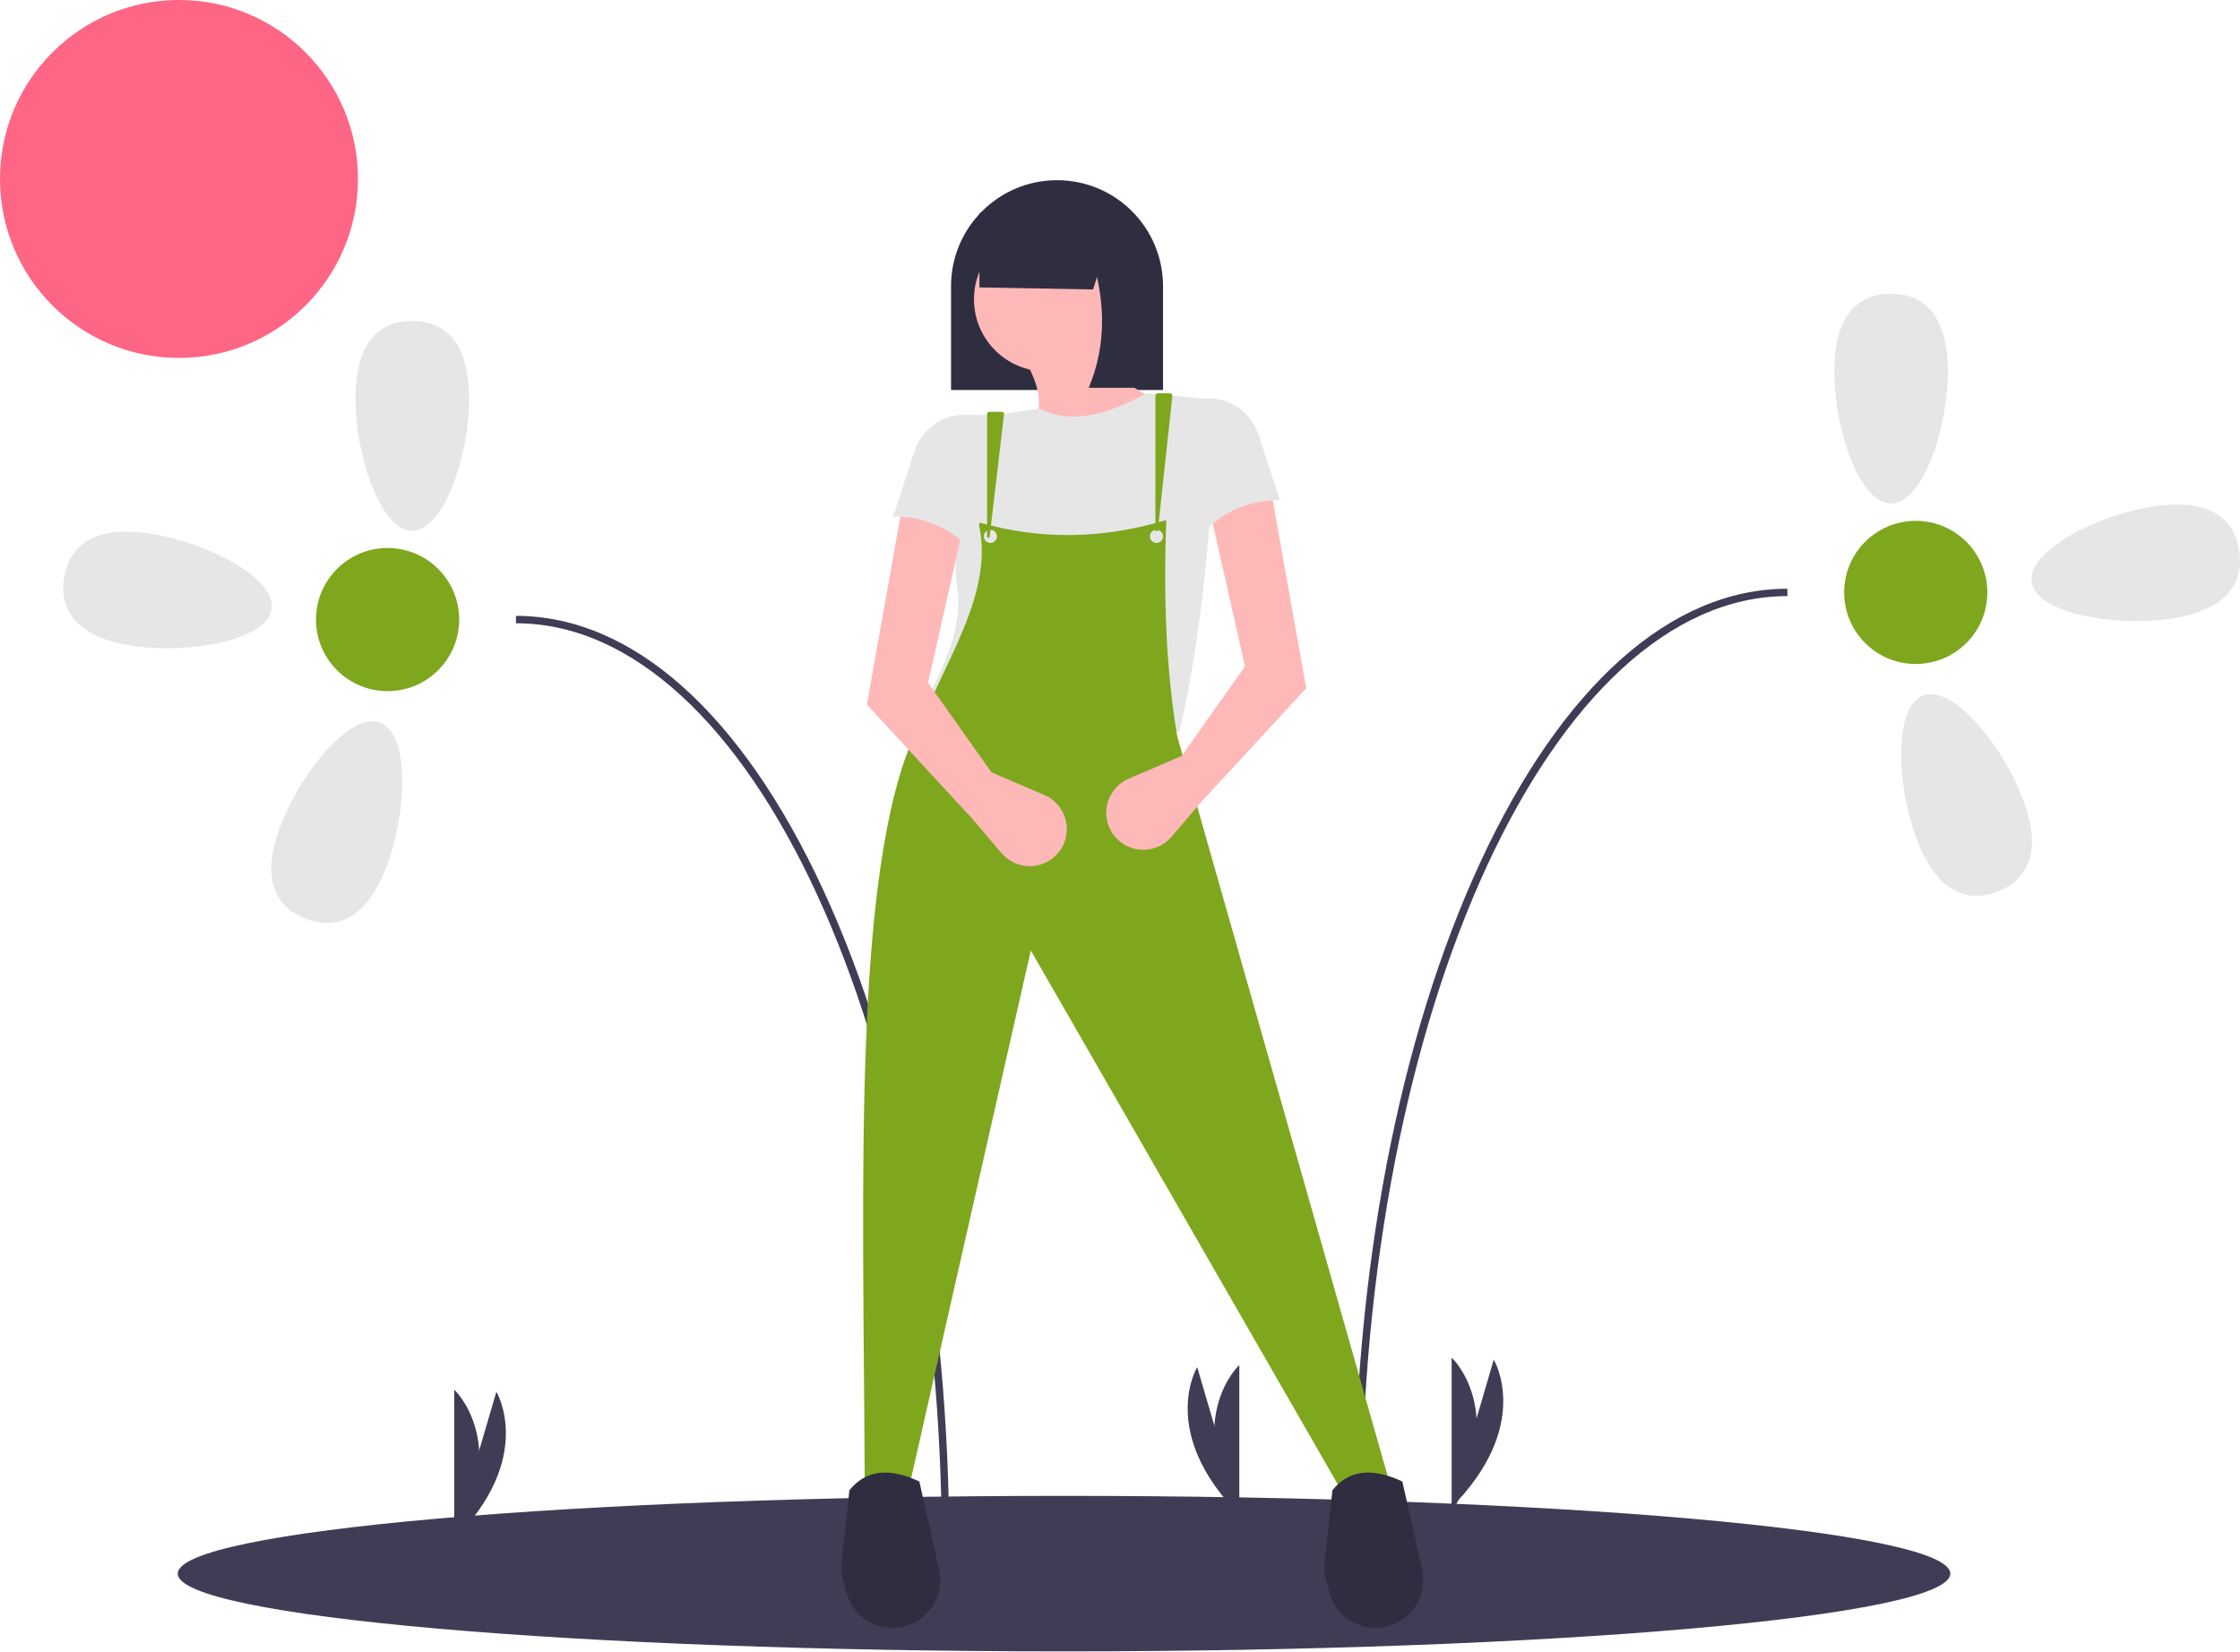
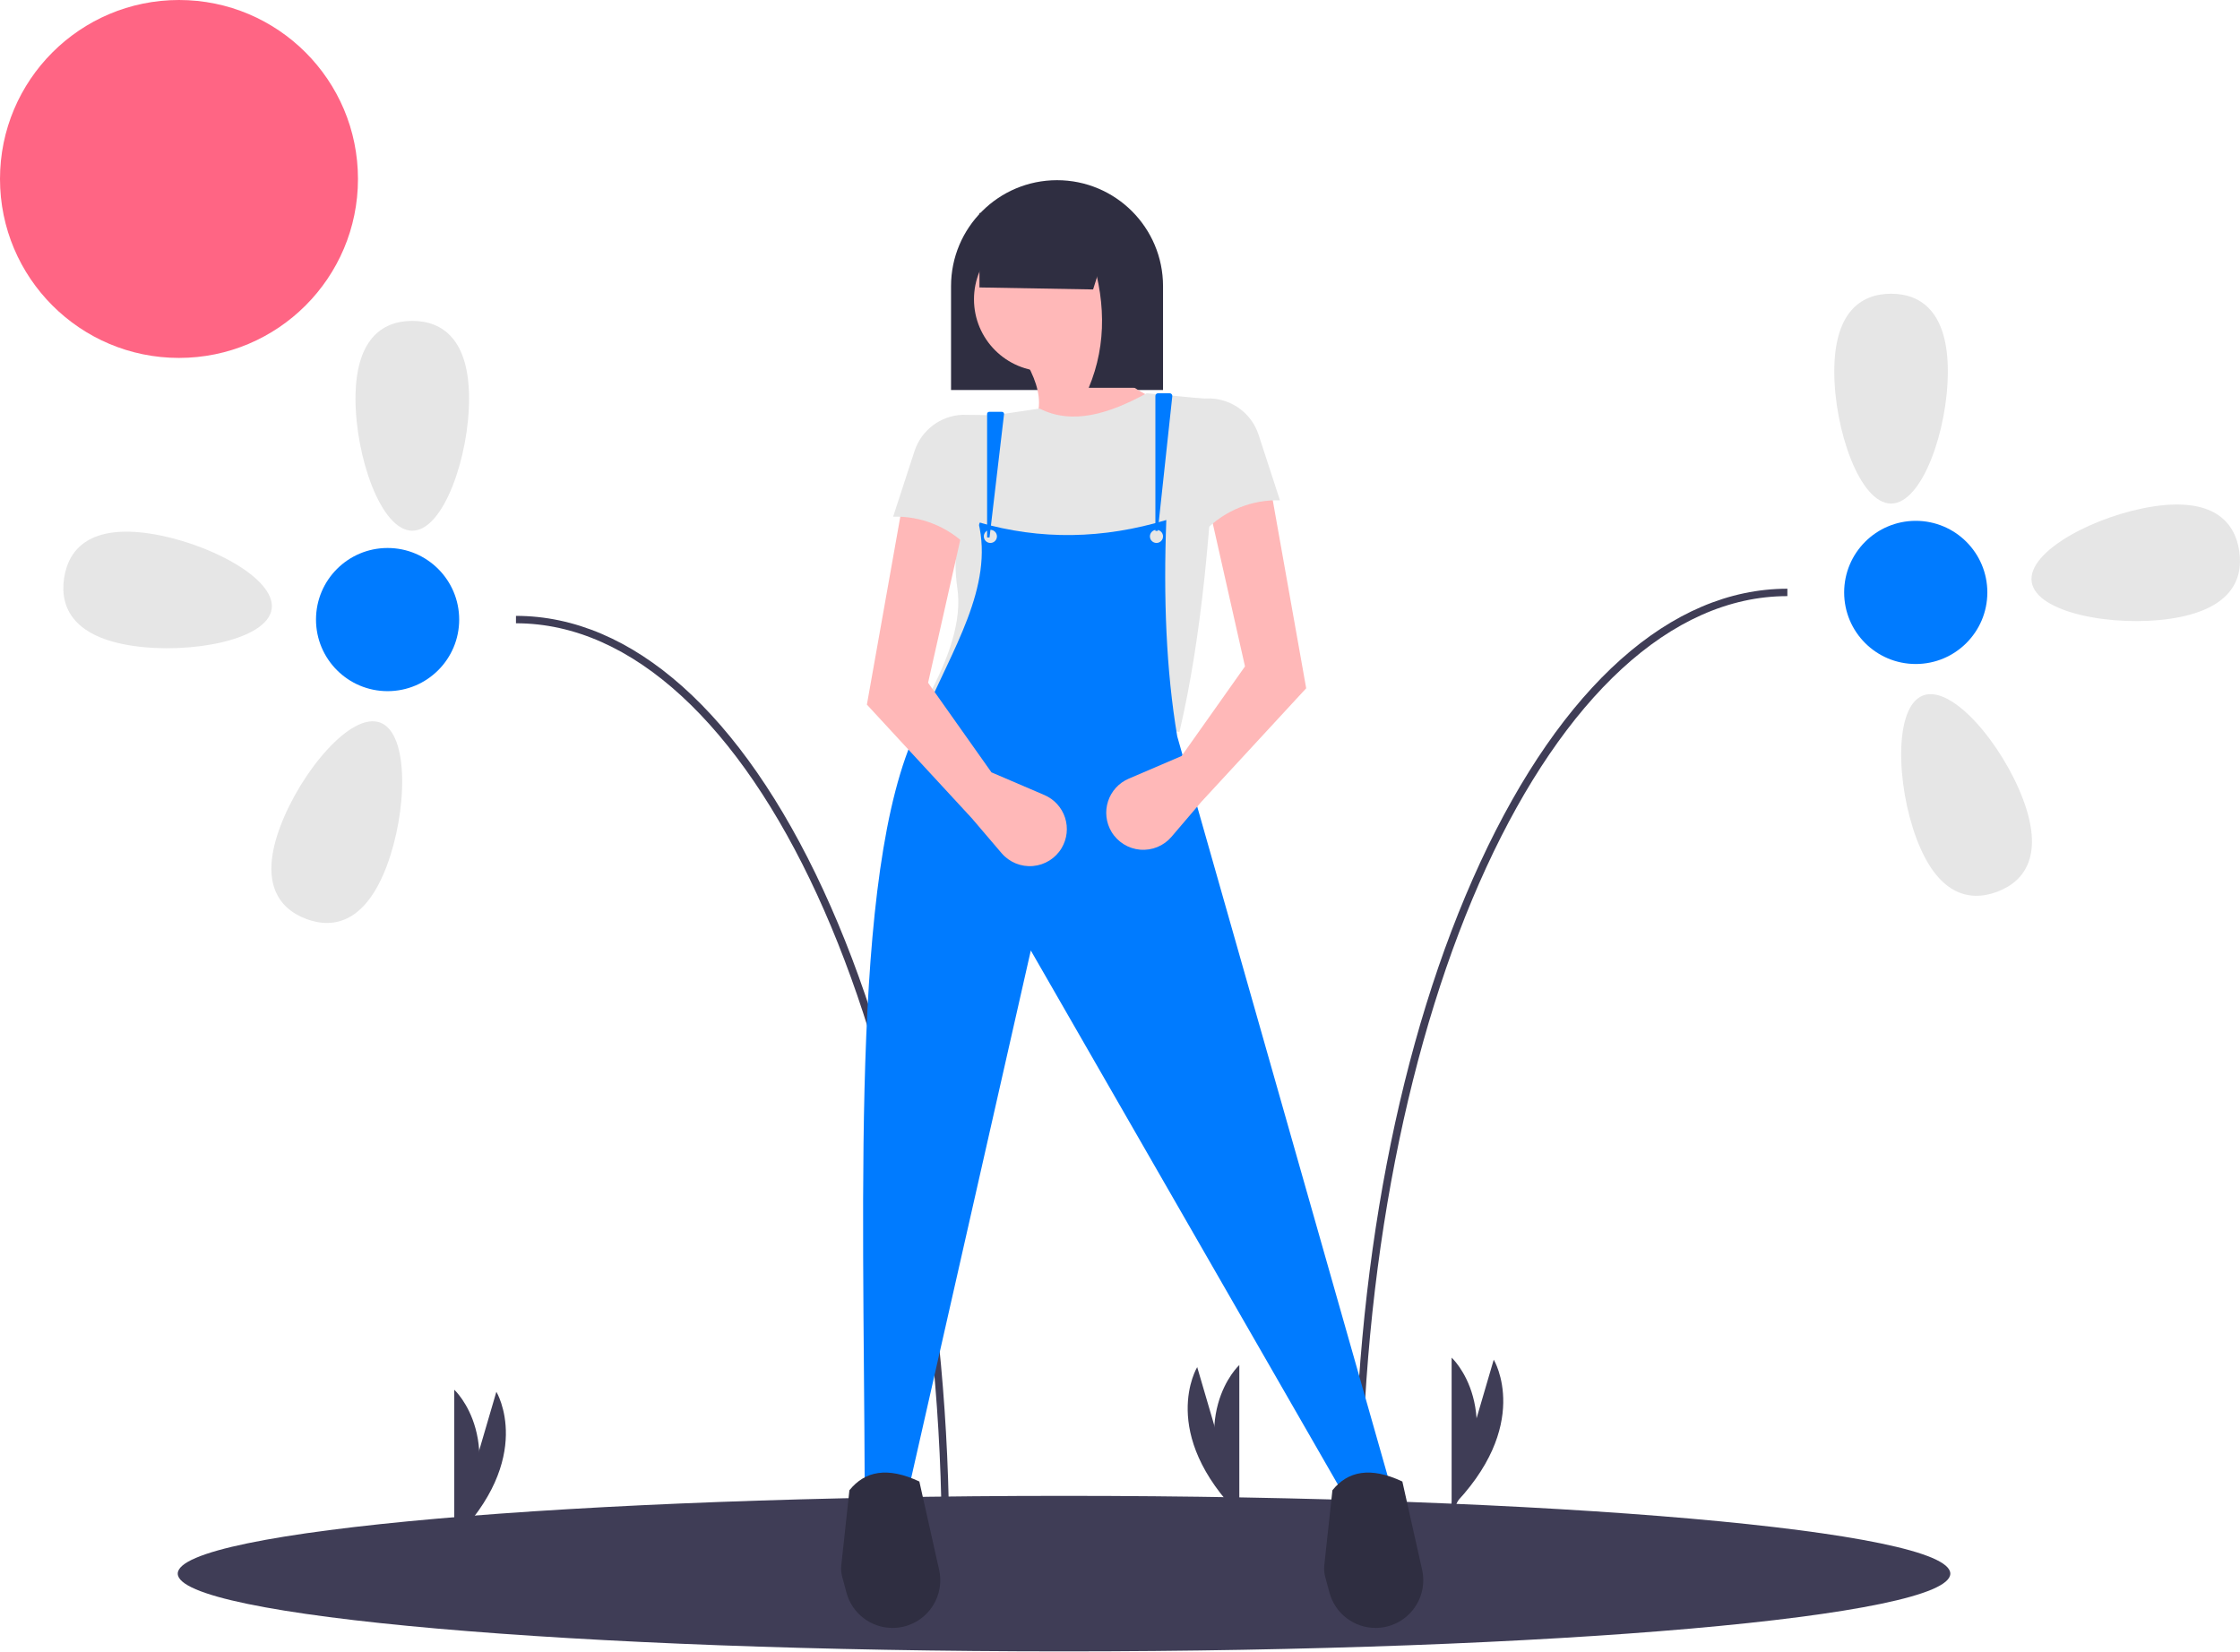
<svg xmlns="http://www.w3.org/2000/svg" id="a31549b3-35b0-456f-b94a-9d2cacde86e9" data-name="Layer 1" width="907.342" height="669" viewBox="0 0 907.342 669">
  <circle cx="72.5" cy="72.5" r="72.5" fill="#ff6584" />
  <ellipse cx="431" cy="637.5" rx="359" ry="31.5" fill="#3f3d56" />
  <path d="M697.829,731.5h-3c0-100.728,18.138-195.396,51.073-266.565C779.007,393.397,823.196,354,870.329,354v3C775.212,357,697.829,525,697.829,731.5Z" transform="translate(-146.329 -115.5)" fill="#3f3d56" />
  <path d="M935.329,266c0,23.472-10.297,53.5-23,53.5s-23-30.028-23-53.5,10.297-31.5,23-31.5S935.329,242.528,935.329,266Z" transform="translate(-146.329 -115.5)" fill="#e6e6e6" />
  <path d="M1025.594,366.131c-23.217,3.454-54.433-2.312-56.302-14.877s26.316-27.169,49.533-30.623,32.672,5.55,34.542,18.114S1048.81,362.677,1025.594,366.131Z" transform="translate(-146.329 -115.5)" fill="#e6e6e6" />
  <path d="M922.707,455.424c-8.302-21.955-9.292-53.684,2.589-58.177s32.134,19.951,40.437,41.906,1.51,33.106-10.371,37.599S931.009,477.379,922.707,455.424Z" transform="translate(-146.329 -115.5)" fill="#e6e6e6" />
-   <circle cx="776" cy="240" r="29" fill="#7ea71e" />
+   <circle cx="776" cy="240" r="29" fill="#007bff" />
  <path d="M530.829,742.5h-3c0-206.5-77.383-374.5-172.5-374.5v-3c47.133,0,91.322,39.397,124.427,110.935C512.691,547.104,530.829,641.772,530.829,742.5Z" transform="translate(-146.329 -115.5)" fill="#3f3d56" />
  <path d="M290.329,277c0,23.472,10.297,53.5,23,53.5s23-30.028,23-53.5-10.297-31.5-23-31.5S290.329,253.528,290.329,277Z" transform="translate(-146.329 -115.5)" fill="#e6e6e6" />
  <path d="M200.064,377.131c23.217,3.454,54.433-2.312,56.302-14.877s-26.316-27.169-49.533-30.623-32.672,5.55-34.542,18.114S176.847,373.677,200.064,377.131Z" transform="translate(-146.329 -115.5)" fill="#e6e6e6" />
  <path d="M302.951,466.424c8.302-21.955,9.292-53.684-2.589-58.177s-32.134,19.951-40.437,41.906-1.51,33.106,10.371,37.599S294.649,488.379,302.951,466.424Z" transform="translate(-146.329 -115.5)" fill="#e6e6e6" />
-   <circle cx="157" cy="251" r="29" fill="#7ea71e" />
+   <circle cx="157" cy="251" r="29" fill="#007bff" />
  <path d="M330.329,736.5v-58s23,21,0,63" transform="translate(-146.329 -115.5)" fill="#3f3d56" />
  <path d="M331.088,734.996l16.299-55.663s16.172,26.617-17.704,60.461" transform="translate(-146.329 -115.5)" fill="#3f3d56" />
  <path d="M734.329,723.5v-58s23,21,0,63" transform="translate(-146.329 -115.5)" fill="#3f3d56" />
  <path d="M735.088,721.996l16.299-55.663s16.172,26.617-17.704,60.461" transform="translate(-146.329 -115.5)" fill="#3f3d56" />
  <path d="M648.329,726.5v-58s-23,21,0,63" transform="translate(-146.329 -115.5)" fill="#3f3d56" />
  <path d="M647.57,724.996l-16.299-55.663s-16.172,26.617,17.704,60.461" transform="translate(-146.329 -115.5)" fill="#3f3d56" />
  <path d="M428.167,73h0a42.936,42.936,0,0,1,42.936,42.936v42.051a0,0,0,0,1,0,0H385.23a0,0,0,0,1,0,0v-42.051A42.936,42.936,0,0,1,428.167,73Z" fill="#2f2e41" />
  <path d="M616.989,278.356c-15.748,11.188-36.728,15.502-59.314,17.706,15.562-12.627,9.463-26.572,0-40.723l34.526-3.541C593.199,264.644,603.161,272.563,616.989,278.356Z" transform="translate(-146.329 -115.5)" fill="#ffb8b8" />
  <path d="M624.071,412.034,522.264,397.869c8.253-15.547,13.794-30.567,11.849-44.131a62.576,62.576,0,0,1,.256-20.431l.648-3.455a54.754,54.754,0,0,1,7.584-18.697c4.089-6.588,2.678-16.487.909-26.601l23.903-3.541c13.189,6.7,27.996,2.236,43.379-6.197l28.329,2.656C637.202,327.954,632.982,374.256,624.071,412.034Z" transform="translate(-146.329 -115.5)" fill="#e6e6e6" />
-   <path d="M709.059,715.686l-19.476,3.541L563.872,500.562,514.296,719.227l-17.706-.885c-.388-123.92-5.959-259.977,24.009-312.821,11.243-26.681,28.446-52.23,22.026-78.474,25.217,7.349,50.6,6.824,76.134-.885-1.199,31.49-.063,60.993,4.426,87.643Z" transform="translate(-146.329 -115.5)" fill="#7ea71e" />
+   <path d="M709.059,715.686l-19.476,3.541L563.872,500.562,514.296,719.227l-17.706-.885c-.388-123.92-5.959-259.977,24.009-312.821,11.243-26.681,28.446-52.23,22.026-78.474,25.217,7.349,50.6,6.824,76.134-.885-1.199,31.49-.063,60.993,4.426,87.643Z" transform="translate(-146.329 -115.5)" fill="#007bff" />
  <path d="M703.512,775h0a19.331,19.331,0,0,1-18.666-14.306L683.119,754.281a12.695,12.695,0,0,1-.363-4.665l3.285-30.389c6.265-7.766,15.374-9.639,28.329-3.541l8.006,35.76A19.331,19.331,0,0,1,703.512,775Z" transform="translate(-146.329 -115.5)" fill="#2f2e41" />
  <path d="M507.865,775h0a19.331,19.331,0,0,1-18.666-14.306l-1.727-6.413a12.695,12.695,0,0,1-.363-4.665l3.285-30.389c6.265-7.766,15.374-9.639,28.329-3.541l8.006,35.76A19.331,19.331,0,0,1,507.865,775Z" transform="translate(-146.329 -115.5)" fill="#2f2e41" />
  <circle cx="423.74" cy="121.248" r="29.214" fill="#ffb8b8" />
  <circle cx="401.166" cy="217.301" r="2.656" fill="#e6e6e6" />
  <circle cx="468.447" cy="217.301" r="2.656" fill="#e6e6e6" />
  <polygon points="442.774 117.264 396.739 116.449 396.739 86.279 452.512 86.279 442.774 117.264" fill="#2f2e41" />
  <path d="M607.694,272.602H587.332c7.525-17.98,6.862-36.946,0-56.658h20.362Z" transform="translate(-146.329 -115.5)" fill="#2f2e41" />
  <path d="M632.924,440.363l-12.062,14.141a15.016,15.016,0,0,1-24.331-2.07l0,0a15.016,15.016,0,0,1,6.992-21.476l21.434-9.186L650.63,385.475l-14.165-62.855,24.788-7.968,14.165,79.675Z" transform="translate(-146.329 -115.5)" fill="#ffb8b8" />
  <path d="M539.97,446.986,552.031,461.127a15.016,15.016,0,0,0,24.331-2.07l0,0a15.016,15.016,0,0,0-6.992-21.476l-21.434-9.186-25.673-36.297,14.165-62.855-24.788-7.968L497.476,400.951Z" transform="translate(-146.329 -115.5)" fill="#ffb8b8" />
  <path d="M664.794,318.194a40.624,40.624,0,0,0-30.02,11.968l-8.853-53.117,10.708-.126a21.345,21.345,0,0,1,19.503,14.713Z" transform="translate(-146.329 -115.5)" fill="#e6e6e6" />
  <path d="M508.099,324.817a40.624,40.624,0,0,1,30.02,11.968c10.246-15.54,11.731-33.681,8.853-53.117l-10.708-.126a21.345,21.345,0,0,0-19.503,14.713Z" transform="translate(-146.329 -115.5)" fill="#e6e6e6" />
-   <path d="M614.333,330.588h.975l5.879-54.585a1.074,1.074,0,0,0-1.068-1.188h-4.713a1.075,1.075,0,0,0-1.074,1.074Z" transform="translate(-146.329 -115.5)" fill="#7ea71e" />
-   <path d="M546.167,333.244h.983l5.879-49.964a.842.842,0,0,0-.836-.94h-5.184a.843.843,0,0,0-.842.842Z" transform="translate(-146.329 -115.5)" fill="#7ea71e" />
+   <path d="M614.333,330.588h.975l5.879-54.585a1.074,1.074,0,0,0-1.068-1.188h-4.713a1.075,1.075,0,0,0-1.074,1.074Z" transform="translate(-146.329 -115.5)" fill="#007bff" />
+   <path d="M546.167,333.244h.983l5.879-49.964a.842.842,0,0,0-.836-.94h-5.184a.843.843,0,0,0-.842.842Z" transform="translate(-146.329 -115.5)" fill="#007bff" />
</svg>
